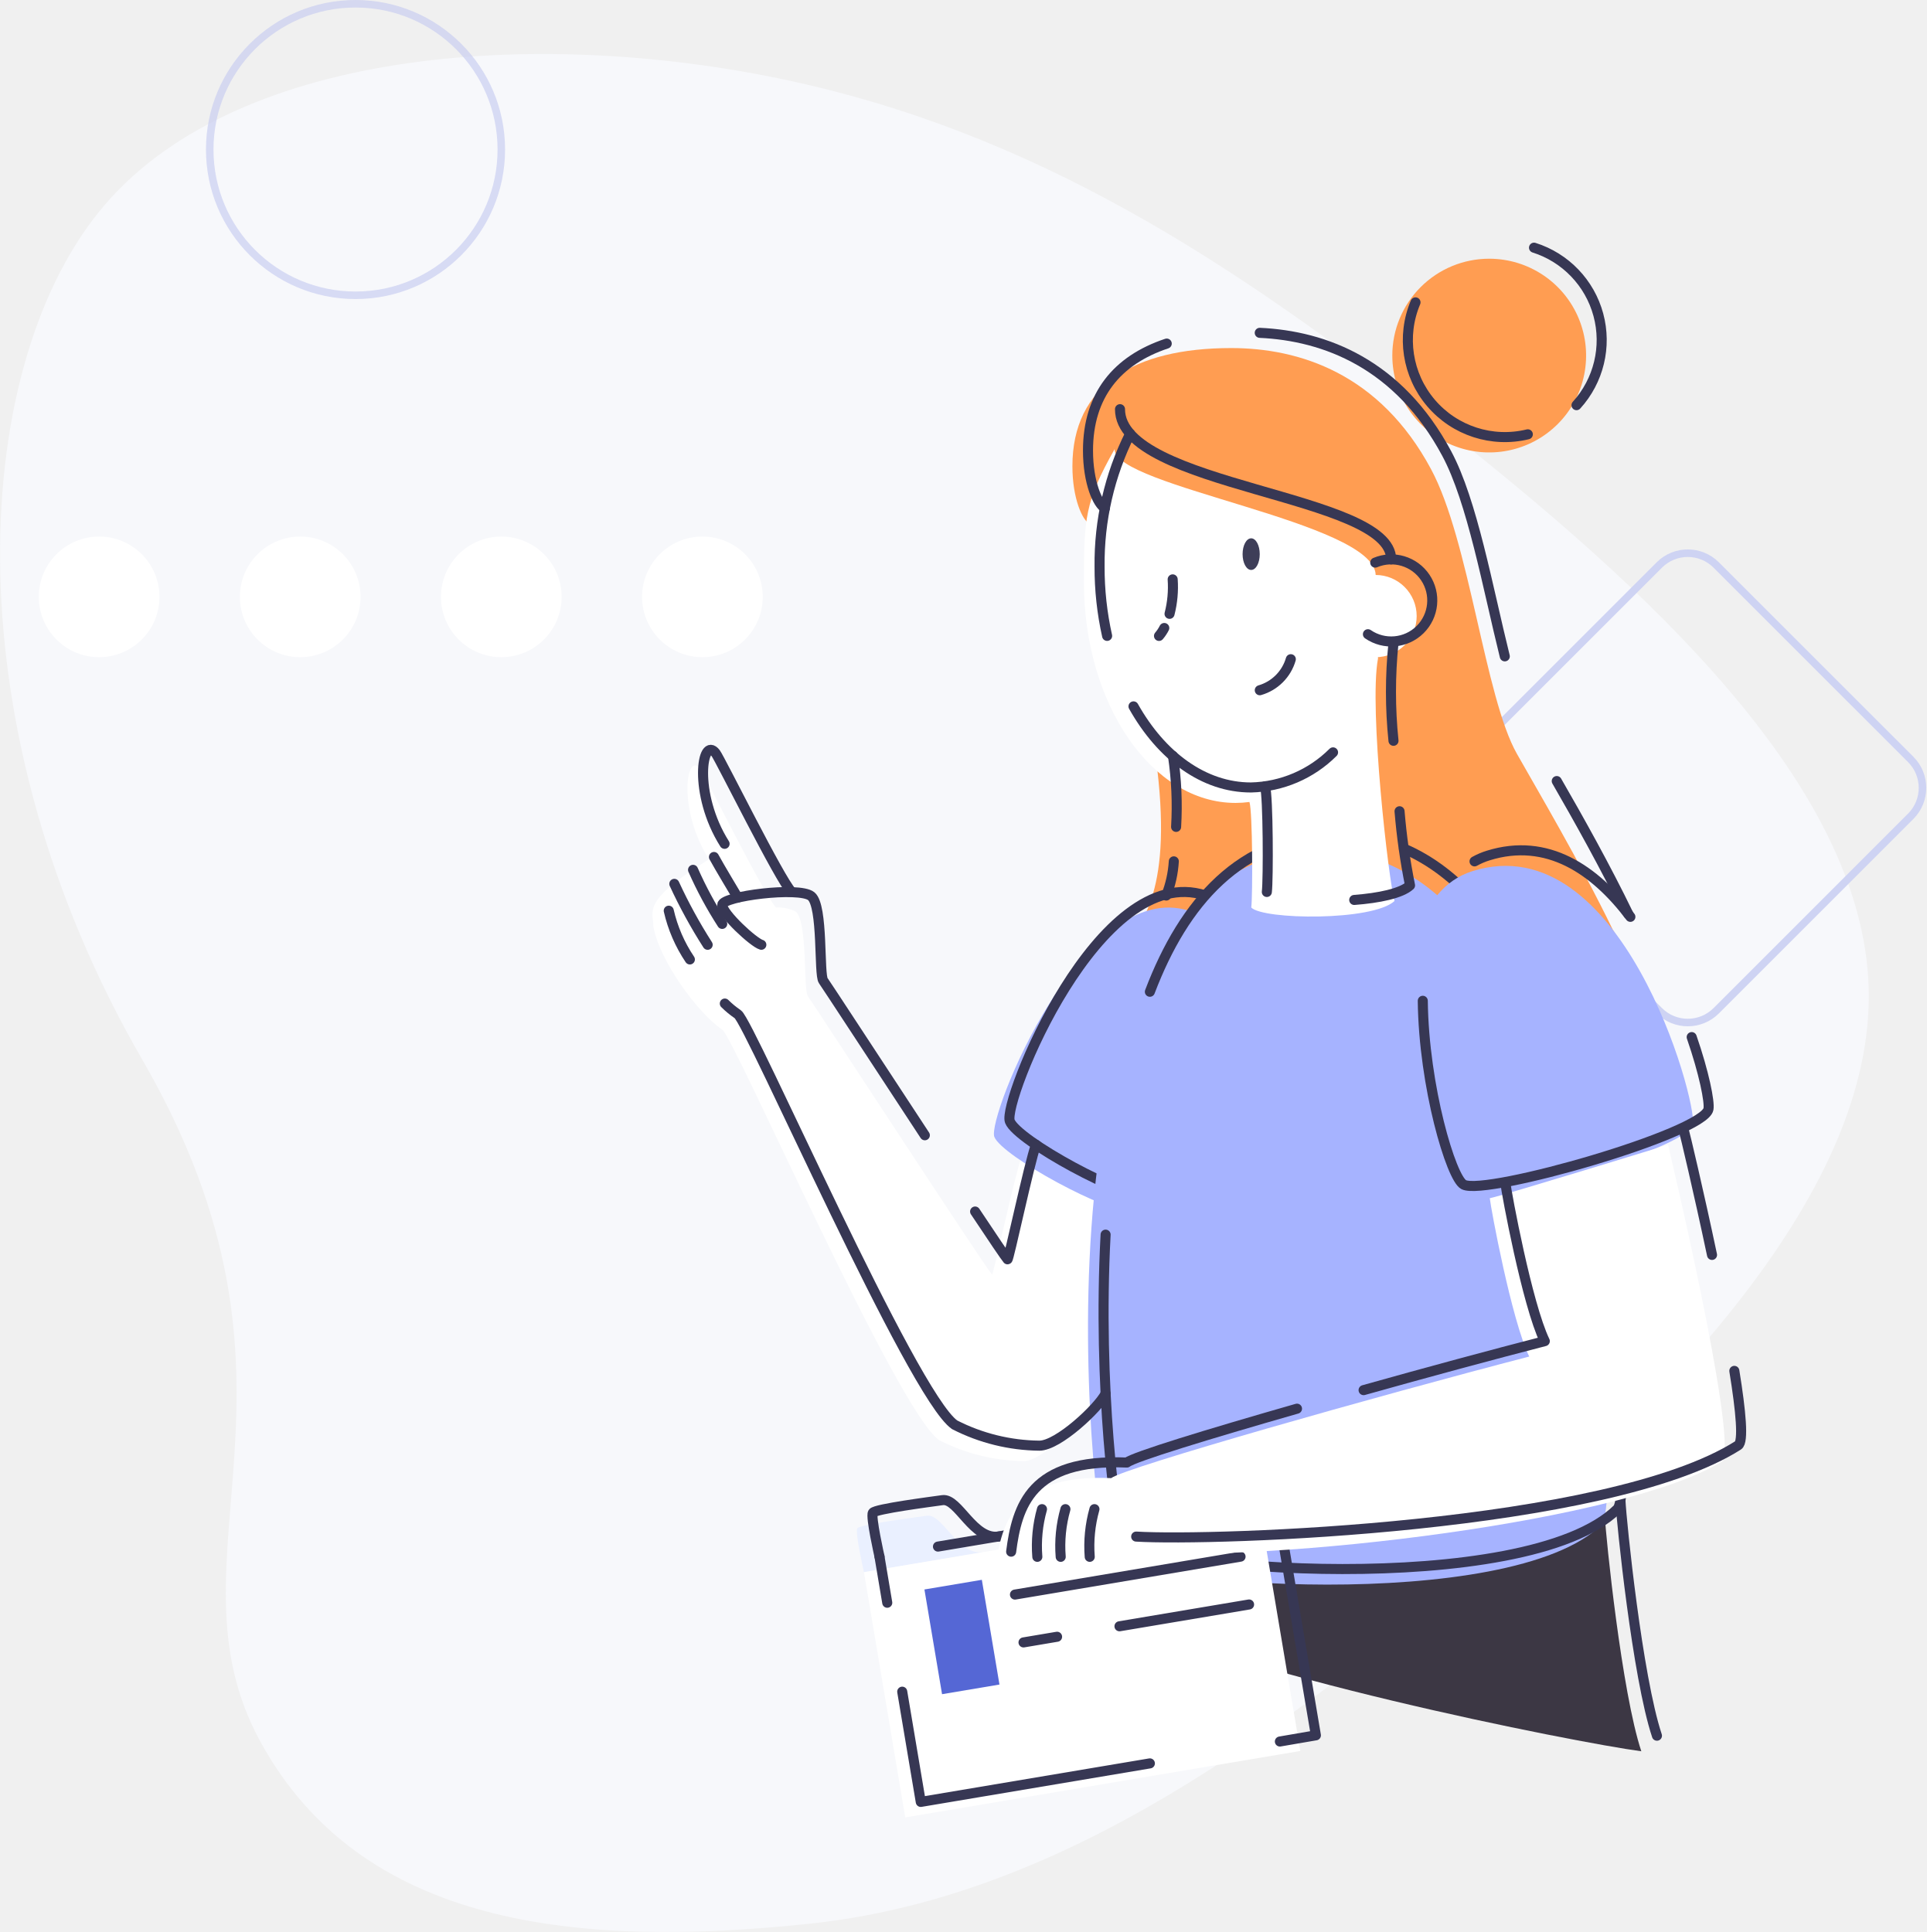
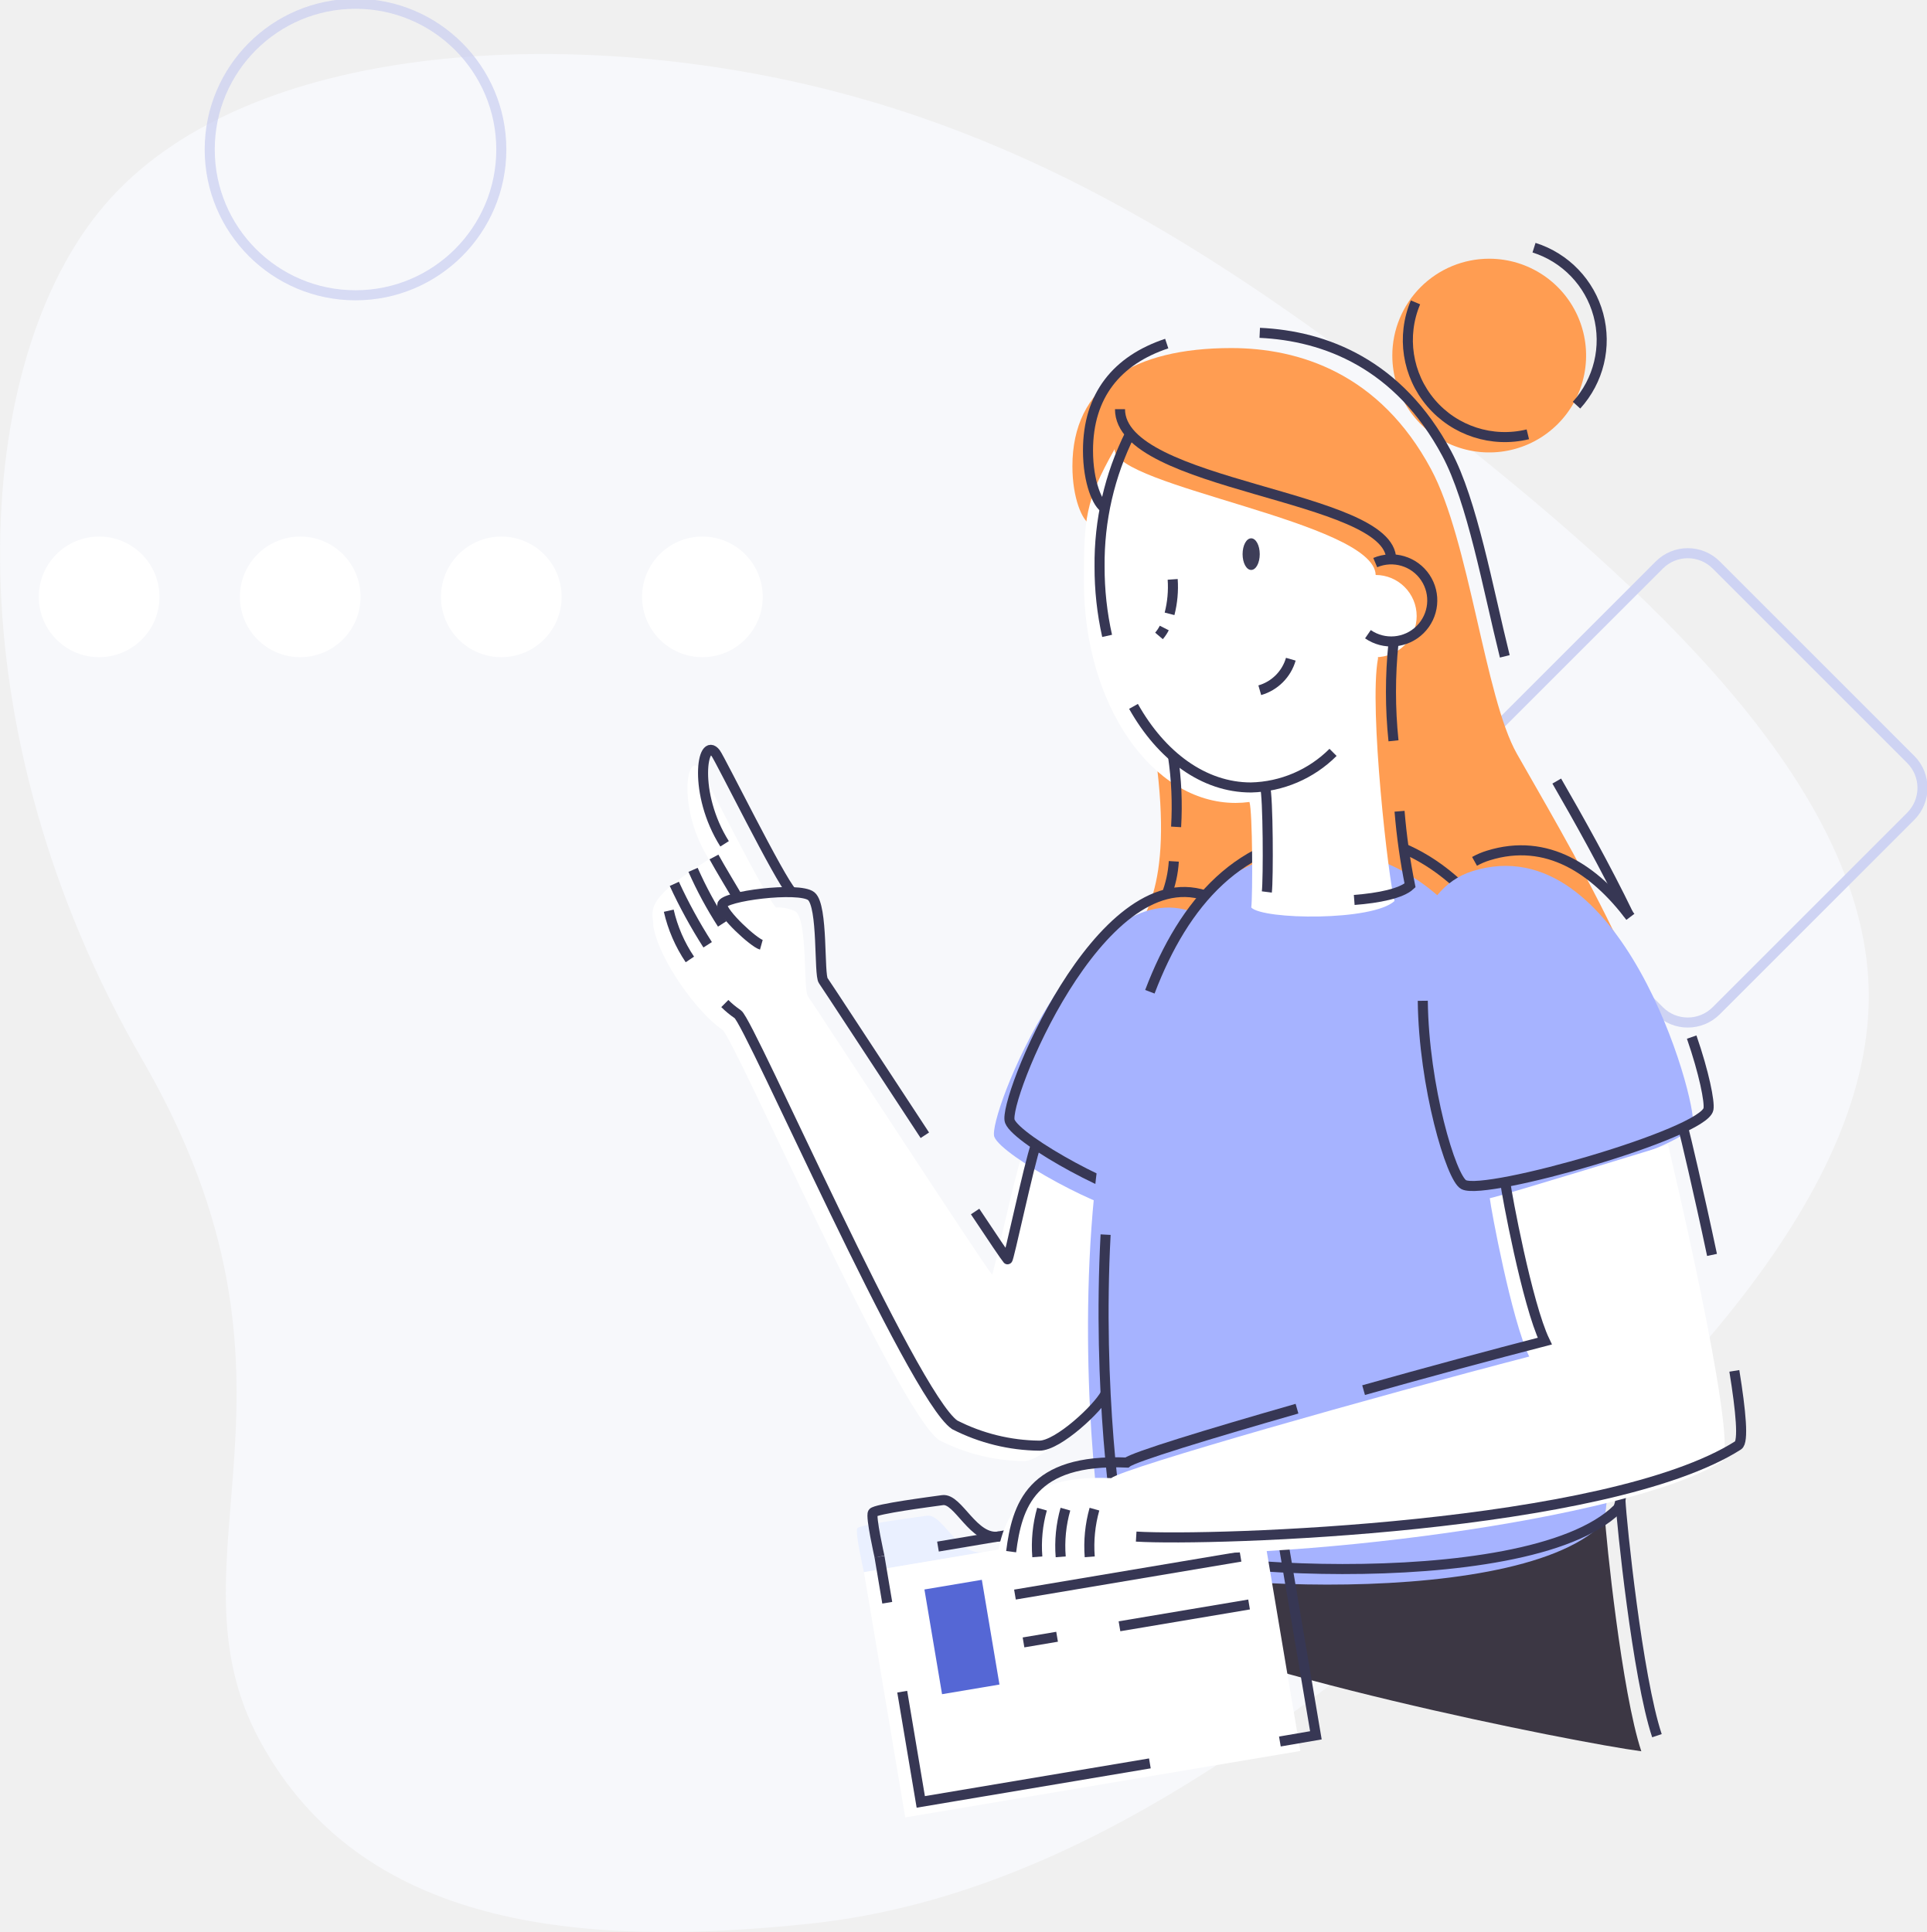
<svg xmlns="http://www.w3.org/2000/svg" width="191.576" height="192.188" viewBox="0 0 191.576 192.188">
-   <g id="drawkit-grape-pack-illustration-1_2" data-name="drawkit-grape-pack-illustration-1 2" transform="translate(192.858 0.374)">
+   <g id="drawkit-grape-pack-illustration-1_2" dataName="drawkit-grape-pack-illustration-1 2" transform="translate(192.858 0.374)">
    <g id="drawkit-grape-pack-illustration-1">
      <path id="Path" d="M-171.715,100.021c18.837,32.563,1.715,49.472,11.746,67.844s31.392,20.6,54.791,18.107c23.4-2.54,44.256-16.859,64.843-34.463S.6,113.076-.013,92.83-22.186,52.981-42.781,36.78-83.005,7.79-107.887,2.535s-55.1-3.02-68.143,13.181S-190.552,67.458-171.715,100.021Z" transform="translate(-7 5)" fill="#f7f8fb" />
-       <path id="Polygon" d="M-22.172,2.828a4,4,0,0,0-5.657,0L-47.172,22.172a4,4,0,0,0,0,5.657l19.343,19.343a4,4,0,0,0,5.657,0L-2.828,27.828a4,4,0,0,0,0-5.657Z" transform="translate(0 53)" fill="none" stroke="#ced3f3" stroke-miterlimit="10" stroke-width="0.75" />
-       <circle id="Oval" cx="14.5" cy="14.5" r="14.5" opacity="0.651" fill="none" transform="translate(-172)" stroke-linecap="round" stroke-linejoin="round" stroke-miterlimit="10" stroke-width="0.748" stroke="#c6cbf0" />
-       <path id="Path-2" data-name="Path" d="M-3.63.057c.1,2.156,1.688,17.588,3.63,23.415-6.506-.859-41.963-7.875-52.627-14.04C-51.78,3.664-6.746-.543-3.63.057" transform="translate(-29.62 150.364)" fill="#3c3744" />
-       <path id="Path-3" data-name="Path" d="M-19.275,9.638a9.638,9.638,0,0,0,5.949,8.9,9.637,9.637,0,0,0,10.5-2.089A9.637,9.637,0,0,0-.734,5.949,9.638,9.638,0,0,0-9.638,0a9.634,9.634,0,0,0-6.816,2.822,9.634,9.634,0,0,0-2.822,6.816" transform="translate(-35.11 25.362)" fill="#ff9d52" />
-       <path id="Path-4" data-name="Path" d="M-55.186,17.46c-.686-.322-1.684-2.494-1.684-5.711C-56.869,3.75-50.794,0-41.078,0-34.294,0-26.3,2.535-21.2,12.052c3.806,7.073,5.355,22.688,8.531,28.3C-10.662,43.909-6.4,51.1-3.124,57.866c1.23,1.718,7.414,14.82-2.029,19.125s-53.291,2.535-54.457.686,5.389-15.052,7.545-17.726,5.25-6.075,3.487-19.226-.169-20.9-1.68-21.529-3.345-.664-4.928-1.736" transform="translate(-29.331 34.25)" fill="#ff9d52" />
-       <path id="Path-5" data-name="Path" d="M-8.182,4.091A4.091,4.091,0,0,0-4.091,8.182,4.091,4.091,0,0,0,0,4.091,4.091,4.091,0,0,0-4.091,0,4.1,4.1,0,0,0-8.182,4.091" transform="translate(-51.963 56.821)" fill="#fff" />
-       <path id="Path-6" data-name="Path" d="M-3.63,0c.1,2.156,1.688,17.587,3.63,23.415" transform="translate(-28.067 148.872)" fill="none" stroke="#373754" stroke-linecap="round" stroke-linejoin="round" stroke-miterlimit="10" stroke-width="1" />
-       <path id="Path-7" data-name="Path" d="M-38.31,9.352C-41.479,4.335-40.56-1.452-39.2.33c.454.6,6.375,12.593,7.556,13.811h0a3.82,3.82,0,0,1,1.958.4c1.2.975.75,7.807,1.2,8.407s17.569,26.88,18.323,27.7c.075.3,2.25-9.833,2.914-11.625A38.027,38.027,0,0,0,0,43.267C-.146,44.426-.866,58.751,0,63.4c-.728,1.44-5.122,5.805-6.99,5.805a18.867,18.867,0,0,1-8.426-2.078c-4.2-2.88-20.389-40.069-21.574-40.841-2.366-1.553-6.307-6.908-6.859-10.3,0-1.5-1.23-2.479,5.55-6.653" transform="translate(-84.033 75.763)" fill="#fff" />
-       <path id="Path-8" data-name="Path" d="M-1.209.339c-10.564-3.45-20.175,20.535-19.425,22.47s11.415,7.718,13.74,7.41S2.893,1.67-1.209.331" transform="translate(-73.332 89.906)" fill="#a6b3ff" />
-       <path id="Path-9" data-name="Path" d="M-12,6a6,6,0,0,0,6,6A6,6,0,0,0,0,6,6,6,0,0,0-6,0a6,6,0,0,0-6,6" transform="translate(-117 53)" fill="#fff" />
-       <path id="Path_Copy" data-name="Path Copy" d="M-12,6a6,6,0,0,0,6,6A6,6,0,0,0,0,6,6,6,0,0,0-6,0a6,6,0,0,0-6,6" transform="translate(-137 53)" fill="#fff" />
-       <path id="Path_Copy_2" data-name="Path Copy 2" d="M-12,6a6,6,0,0,0,6,6A6,6,0,0,0,0,6,6,6,0,0,0-6,0a6,6,0,0,0-6,6" transform="translate(-157 53)" fill="#fff" />
-       <path id="Path_Copy_3" data-name="Path Copy 3" d="M-12,6a6,6,0,0,0,6,6A6,6,0,0,0,0,6,6,6,0,0,0-6,0a6,6,0,0,0-6,6" transform="translate(-177 53)" fill="#fff" />
-       <path id="Path-10" data-name="Path" d="M-1.218.339c-10.564-3.45-20.175,20.539-19.425,22.47S-9.228,30.526-6.9,30.226,2.907,1.678-1.218.339Z" transform="translate(-71.782 88.357)" fill="none" stroke="#373754" stroke-linecap="round" stroke-linejoin="round" stroke-miterlimit="10" stroke-width="1" />
-       <path id="Path-11" data-name="Path" d="M-28.89.005c-29.9.7-22.346,67.477-20.974,69.862,1.849,3.21,40.125,6.124,49.252-2.831C1.5,64.966-.506-.659-28.89.005" transform="translate(-32.935 84.244)" fill="#a6b3ff" />
-       <path id="Path-12" data-name="Path" d="M0,.265A17.156,17.156,0,0,0-3.465.006C-12.653.22-18.3,6.674-21.686,15.584" transform="translate(-56.811 82.698)" fill="none" stroke="#373754" stroke-linecap="round" stroke-linejoin="round" stroke-miterlimit="10" stroke-width="1" />
-       <path id="Path-13" data-name="Path" d="M-51.513,38.4c-.81,15.139,1.039,29.055,1.65,30.12,1.849,3.21,40.125,6.124,49.253-2.831C1.309,63.814-.176,9.311-21.839,0" transform="translate(-31.387 84.043)" fill="none" stroke="#373754" stroke-linecap="round" stroke-linejoin="round" stroke-miterlimit="10" stroke-width="1" />
-       <path id="Path-14" data-name="Path" d="M-27.836.011C-27.9,3.724-2.017,7.238-1.875,12.51s.229,8.317.229,8.317C-2.572,25.744-.566,43.125,0,44.94c-2.171,2.021-13.061,1.875-14.25.653.154-1.222.131-9.548-.18-10.5h0a10.529,10.529,0,0,1-1.38.094c-8.329,0-15.082-9.829-15.082-21.956,0-6.337.1-8.014,3.049-13.23" transform="translate(-54.164 44.311)" fill="#fff" />
-       <path id="Path-15" data-name="Path" d="M-21.922.517c-11.576,3.6-4.646,31.639-2.434,32.745S-.461,28.173-.018,25.739-7.173-4.069-21.922.517" transform="translate(-24.472 85.761)" fill="#a6b3ff" />
-       <path id="Path-16" data-name="Path" d="M-28.432,0c.094,8.524,2.831,17.67,4.076,18.292C-22.144,19.4-.461,13.2-.019,10.77c.131-.716-.431-3.581-1.669-7.159" transform="translate(-22.923 99.181)" fill="none" stroke="#373754" stroke-linecap="round" stroke-linejoin="round" stroke-miterlimit="10" stroke-width="1" />
-       <path id="Path-17" data-name="Path" d="M0,6.618c-3.547-4.7-8.28-7.924-14.137-6.1A7.05,7.05,0,0,0-15.5,1.1" transform="translate(-30.708 84.212)" fill="none" stroke="#373754" stroke-linecap="round" stroke-linejoin="round" stroke-miterlimit="10" stroke-width="1" />
-       <path id="Path-18" data-name="Path" d="M0,24.189C-4.759,16.944-9.859,9.14-10.1,8.814c-.45-.6,0-7.433-1.2-8.408s-8.85,0-8.85.87,3.124,3.75,3.889,3.964" transform="translate(-100.878 88.368)" fill="none" stroke="#373754" stroke-linecap="round" stroke-linejoin="round" stroke-miterlimit="10" stroke-width="1" />
-       <path id="Path-19" data-name="Path" d="M0,0C-.664,1.8-2.756,11.693-2.831,11.392c-.191-.214-1.447-2.078-3.221-4.747" transform="translate(-89.826 113.499)" fill="none" stroke="#373754" stroke-linecap="round" stroke-linejoin="round" stroke-miterlimit="10" stroke-width="1" />
-       <path id="Path-20" data-name="Path" d="M-6.668,9.352C-9.836,4.335-8.917-1.452-7.556.33-7.1.926-1.181,12.922,0,14.141" transform="translate(-114.126 74.214)" fill="none" stroke="#373754" stroke-linecap="round" stroke-linejoin="round" stroke-miterlimit="10" stroke-width="1" />
-       <path id="Path-21" data-name="Path" d="M-2.366,0C-1.942.8,0,4.039,0,4.039" transform="translate(-119.485 84.875)" fill="none" stroke="#373754" stroke-linecap="round" stroke-linejoin="round" stroke-miterlimit="10" stroke-width="1" />
-       <path id="Path-22" data-name="Path" d="M-2.9,0A39.03,39.03,0,0,0,0,5.378" transform="translate(-121.03 86.154)" fill="none" stroke="#373754" stroke-linecap="round" stroke-linejoin="round" stroke-miterlimit="10" stroke-width="1" />
-       <path id="Path-23" data-name="Path" d="M-3.315,0A50.34,50.34,0,0,0,0,6.06" transform="translate(-122.478 87.549)" fill="none" stroke="#373754" stroke-linecap="round" stroke-linejoin="round" stroke-miterlimit="10" stroke-width="1" />
-       <path id="Path-24" data-name="Path" d="M-37.871,0a9.131,9.131,0,0,0,1.286,1.061c1.185.776,17.377,37.961,21.574,40.845A18.927,18.927,0,0,0-6.585,43.98C-4.71,43.98-.724,40.23,0,38.8" transform="translate(-82.9 99.455)" fill="none" stroke="#373754" stroke-linecap="round" stroke-linejoin="round" stroke-miterlimit="10" stroke-width="1" />
-       <path id="Path-25" data-name="Path" d="M-2.1,0A14.456,14.456,0,0,0,0,4.849" transform="translate(-124.247 90.219)" fill="none" stroke="#373754" stroke-linecap="round" stroke-linejoin="round" stroke-miterlimit="10" stroke-width="1" />
-       <path id="Path-26" data-name="Path" d="M-19.845,0c2.767,4.924,6.971,8.066,11.681,8.066A11.926,11.926,0,0,0,0,4.575" transform="translate(-60.28 69.894)" fill="none" stroke="#373754" stroke-linecap="round" stroke-linejoin="round" stroke-miterlimit="10" stroke-width="1" />
-       <path id="Path-27" data-name="Path" d="M0,0A28.875,28.875,0,0,0-3.041,13.226a31.125,31.125,0,0,0,.75,6.881" transform="translate(-80.459 42.774)" fill="none" stroke="#373754" stroke-linecap="round" stroke-linejoin="round" stroke-miterlimit="10" stroke-width="1" />
-       <path id="Path-28" data-name="Path" d="M-6.4,7.447a4.084,4.084,0,0,0,5.184-.455A4.084,4.084,0,0,0-.688,1.816,4.084,4.084,0,0,0-5.673.322" transform="translate(-50.411 55.269)" fill="none" stroke="#373754" stroke-linecap="round" stroke-linejoin="round" stroke-miterlimit="10" stroke-width="1" />
-       <path id="Path-29" data-name="Path" d="M-1.706,1.575c0,.866.375,1.571.855,1.571S0,2.441,0,1.575-.375,0-.851,0s-.855.7-.855,1.575" transform="translate(-67.57 53.176)" fill="#3e3e58" />
-       <path id="Path-30" data-name="Path" d="M0,0A4,4,0,0,1-.525.788" transform="translate(-77.065 62.097)" fill="none" stroke="#373754" stroke-linecap="round" stroke-linejoin="round" stroke-miterlimit="10" stroke-width="1" />
-       <path id="Path-31" data-name="Path" d="M-.045,0A10.777,10.777,0,0,1-.356,3.428" transform="translate(-76.184 57.26)" fill="none" stroke="#373754" stroke-linecap="round" stroke-linejoin="round" stroke-miterlimit="10" stroke-width="1" />
-       <path id="Path-32" data-name="Path" d="M0,0A4.515,4.515,0,0,1-3.086,3.086" transform="translate(-64.48 65.202)" fill="none" stroke="#373754" stroke-linecap="round" stroke-linejoin="round" stroke-miterlimit="10" stroke-width="1" />
-       <path id="Path-33" data-name="Path" d="M-.144,10.5C.01,9.278-.013.952-.324,0" transform="translate(-66.721 77.855)" fill="none" stroke="#373754" stroke-linecap="round" stroke-linejoin="round" stroke-miterlimit="10" stroke-width="1" />
-       <path id="Path-34" data-name="Path" d="M-1.043,0A63.943,63.943,0,0,0,0,7.376c-.863.8-3.094,1.26-5.55,1.447" transform="translate(-52.623 80.326)" fill="none" stroke="#373754" stroke-linecap="round" stroke-linejoin="round" stroke-miterlimit="10" stroke-width="1" />
-       <path id="Path-35" data-name="Path" d="M-.064,0a47.141,47.141,0,0,0,0,9.724" transform="translate(-54.204 63.594)" fill="none" stroke="#373754" stroke-linecap="round" stroke-linejoin="round" stroke-miterlimit="10" stroke-width="1" />
-       <path id="Path-36" data-name="Path" d="M-2.506,15.667A9.634,9.634,0,0,0-.333,6.677,9.634,9.634,0,0,0-6.732,0" transform="translate(-33.56 24.264)" fill="none" stroke="#373754" stroke-linecap="round" stroke-linejoin="round" stroke-miterlimit="10" stroke-width="1" />
-       <path id="Path-37" data-name="Path" d="M-11.171,0A9.645,9.645,0,0,0-9.632,10.007,9.645,9.645,0,0,0,0,13.125" transform="translate(-40.908 29.705)" fill="none" stroke="#373754" stroke-linecap="round" stroke-linejoin="round" stroke-miterlimit="10" stroke-width="1" />
-       <path id="Path-38" data-name="Path" d="M0,0C-4.95,1.65-7.83,5.149-7.83,10.646c0,3.218,1,5.389,1.688,5.711" transform="translate(-76.821 33.804)" fill="none" stroke="#373754" stroke-linecap="round" stroke-linejoin="round" stroke-miterlimit="10" stroke-width="1" />
-       <path id="Path-39" data-name="Path" d="M0,32.182C-1.7,25.346-3.229,16.751-5.779,12-10.56,3.079-17.884.3-24.371,0" transform="translate(-43.199 32.735)" fill="none" stroke="#373754" stroke-linecap="round" stroke-linejoin="round" stroke-miterlimit="10" stroke-width="1" />
-       <path id="Path-40" data-name="Path" d="M0,13.245C-2.25,8.591-4.972,3.731-7.125,0" transform="translate(-30.906 77.323)" fill="none" stroke="#373754" stroke-linecap="round" stroke-linejoin="round" stroke-miterlimit="10" stroke-width="1" />
-       <path id="Path-41" data-name="Path" d="M0,0A11.2,11.2,0,0,1-.75,3.4" transform="translate(-76.116 85.31)" fill="none" stroke="#373754" stroke-linecap="round" stroke-linejoin="round" stroke-miterlimit="10" stroke-width="1" />
-       <path id="Path-42" data-name="Path" d="M-.359,0A34.244,34.244,0,0,1-.048,7.061" transform="translate(-75.84 74.821)" fill="none" stroke="#373754" stroke-linecap="round" stroke-linejoin="round" stroke-miterlimit="10" stroke-width="1" />
-       <path id="Path-43" data-name="Path" d="M-26.97,0C-26.97,7.774,0,8.475,0,14.944" transform="translate(-54.498 40.329)" fill="none" stroke="#373754" stroke-linecap="round" stroke-linejoin="round" stroke-miterlimit="10" stroke-width="1" />
-       <path id="Path-44" data-name="Path" d="M0,3.624C-2.6,4.059-4.08-.22-5.662.009c-1.155.165-6.679.874-6.923,1.256s.66,4.365.66,4.365" transform="translate(-95.009 150.394)" fill="#eaf0ff" />
+       <path id="Polygon" d="M-22.172,2.828a4,4,0,0,0-5.657,0L-47.172,22.172a4,4,0,0,0,0,5.657l19.343,19.343a4,4,0,0,0,5.657,0L-2.828,27.828a4,4,0,0,0,0-5.657Z" transform="translate(0 53)" fill="none" stroke="#ced3f3" strokeMiterlimit="10" strokeWidth="0.75" />
+       <circle id="Oval" cx="14.5" cy="14.5" r="14.5" opacity="0.651" fill="none" transform="translate(-172)" strokeLinecap="round" strokeLinejoin="round" strokeMiterlimit="10" strokeWidth="0.748" stroke="#c6cbf0" />
+       <path id="Path-2" dataName="Path" d="M-3.63.057c.1,2.156,1.688,17.588,3.63,23.415-6.506-.859-41.963-7.875-52.627-14.04C-51.78,3.664-6.746-.543-3.63.057" transform="translate(-29.62 150.364)" fill="#3c3744" />
+       <path id="Path-3" dataName="Path" d="M-19.275,9.638a9.638,9.638,0,0,0,5.949,8.9,9.637,9.637,0,0,0,10.5-2.089A9.637,9.637,0,0,0-.734,5.949,9.638,9.638,0,0,0-9.638,0a9.634,9.634,0,0,0-6.816,2.822,9.634,9.634,0,0,0-2.822,6.816" transform="translate(-35.11 25.362)" fill="#ff9d52" />
+       <path id="Path-4" dataName="Path" d="M-55.186,17.46c-.686-.322-1.684-2.494-1.684-5.711C-56.869,3.75-50.794,0-41.078,0-34.294,0-26.3,2.535-21.2,12.052c3.806,7.073,5.355,22.688,8.531,28.3C-10.662,43.909-6.4,51.1-3.124,57.866c1.23,1.718,7.414,14.82-2.029,19.125s-53.291,2.535-54.457.686,5.389-15.052,7.545-17.726,5.25-6.075,3.487-19.226-.169-20.9-1.68-21.529-3.345-.664-4.928-1.736" transform="translate(-29.331 34.25)" fill="#ff9d52" />
+       <path id="Path-5" dataName="Path" d="M-8.182,4.091A4.091,4.091,0,0,0-4.091,8.182,4.091,4.091,0,0,0,0,4.091,4.091,4.091,0,0,0-4.091,0,4.1,4.1,0,0,0-8.182,4.091" transform="translate(-51.963 56.821)" fill="#fff" />
+       <path id="Path-6" dataName="Path" d="M-3.63,0c.1,2.156,1.688,17.587,3.63,23.415" transform="translate(-28.067 148.872)" fill="none" stroke="#373754" strokeLinecap="round" strokeLinejoin="round" strokeMiterlimit="10" strokeWidth="1" />
+       <path id="Path-7" dataName="Path" d="M-38.31,9.352C-41.479,4.335-40.56-1.452-39.2.33c.454.6,6.375,12.593,7.556,13.811h0a3.82,3.82,0,0,1,1.958.4c1.2.975.75,7.807,1.2,8.407s17.569,26.88,18.323,27.7c.075.3,2.25-9.833,2.914-11.625A38.027,38.027,0,0,0,0,43.267C-.146,44.426-.866,58.751,0,63.4c-.728,1.44-5.122,5.805-6.99,5.805a18.867,18.867,0,0,1-8.426-2.078c-4.2-2.88-20.389-40.069-21.574-40.841-2.366-1.553-6.307-6.908-6.859-10.3,0-1.5-1.23-2.479,5.55-6.653" transform="translate(-84.033 75.763)" fill="#fff" />
+       <path id="Path-8" dataName="Path" d="M-1.209.339c-10.564-3.45-20.175,20.535-19.425,22.47s11.415,7.718,13.74,7.41S2.893,1.67-1.209.331" transform="translate(-73.332 89.906)" fill="#a6b3ff" />
+       <path id="Path-9" dataName="Path" d="M-12,6a6,6,0,0,0,6,6A6,6,0,0,0,0,6,6,6,0,0,0-6,0a6,6,0,0,0-6,6" transform="translate(-117 53)" fill="#fff" />
+       <path id="Path_Copy" dataName="Path Copy" d="M-12,6a6,6,0,0,0,6,6A6,6,0,0,0,0,6,6,6,0,0,0-6,0a6,6,0,0,0-6,6" transform="translate(-137 53)" fill="#fff" />
+       <path id="Path_Copy_2" dataName="Path Copy 2" d="M-12,6a6,6,0,0,0,6,6A6,6,0,0,0,0,6,6,6,0,0,0-6,0a6,6,0,0,0-6,6" transform="translate(-157 53)" fill="#fff" />
+       <path id="Path_Copy_3" dataName="Path Copy 3" d="M-12,6a6,6,0,0,0,6,6A6,6,0,0,0,0,6,6,6,0,0,0-6,0a6,6,0,0,0-6,6" transform="translate(-177 53)" fill="#fff" />
+       <path id="Path-10" dataName="Path" d="M-1.218.339c-10.564-3.45-20.175,20.539-19.425,22.47S-9.228,30.526-6.9,30.226,2.907,1.678-1.218.339Z" transform="translate(-71.782 88.357)" fill="none" stroke="#373754" strokeLinecap="round" strokeLinejoin="round" strokeMiterlimit="10" strokeWidth="1" />
+       <path id="Path-11" dataName="Path" d="M-28.89.005c-29.9.7-22.346,67.477-20.974,69.862,1.849,3.21,40.125,6.124,49.252-2.831C1.5,64.966-.506-.659-28.89.005" transform="translate(-32.935 84.244)" fill="#a6b3ff" />
+       <path id="Path-12" dataName="Path" d="M0,.265A17.156,17.156,0,0,0-3.465.006C-12.653.22-18.3,6.674-21.686,15.584" transform="translate(-56.811 82.698)" fill="none" stroke="#373754" strokeLinecap="round" strokeLinejoin="round" strokeMiterlimit="10" strokeWidth="1" />
+       <path id="Path-13" dataName="Path" d="M-51.513,38.4c-.81,15.139,1.039,29.055,1.65,30.12,1.849,3.21,40.125,6.124,49.253-2.831C1.309,63.814-.176,9.311-21.839,0" transform="translate(-31.387 84.043)" fill="none" stroke="#373754" strokeLinecap="round" strokeLinejoin="round" strokeMiterlimit="10" strokeWidth="1" />
+       <path id="Path-14" dataName="Path" d="M-27.836.011C-27.9,3.724-2.017,7.238-1.875,12.51s.229,8.317.229,8.317C-2.572,25.744-.566,43.125,0,44.94c-2.171,2.021-13.061,1.875-14.25.653.154-1.222.131-9.548-.18-10.5h0a10.529,10.529,0,0,1-1.38.094c-8.329,0-15.082-9.829-15.082-21.956,0-6.337.1-8.014,3.049-13.23" transform="translate(-54.164 44.311)" fill="#fff" />
+       <path id="Path-15" dataName="Path" d="M-21.922.517c-11.576,3.6-4.646,31.639-2.434,32.745S-.461,28.173-.018,25.739-7.173-4.069-21.922.517" transform="translate(-24.472 85.761)" fill="#a6b3ff" />
+       <path id="Path-16" dataName="Path" d="M-28.432,0c.094,8.524,2.831,17.67,4.076,18.292C-22.144,19.4-.461,13.2-.019,10.77c.131-.716-.431-3.581-1.669-7.159" transform="translate(-22.923 99.181)" fill="none" stroke="#373754" strokeLinecap="round" strokeLinejoin="round" strokeMiterlimit="10" strokeWidth="1" />
+       <path id="Path-17" dataName="Path" d="M0,6.618c-3.547-4.7-8.28-7.924-14.137-6.1A7.05,7.05,0,0,0-15.5,1.1" transform="translate(-30.708 84.212)" fill="none" stroke="#373754" strokeLinecap="round" strokeLinejoin="round" strokeMiterlimit="10" strokeWidth="1" />
+       <path id="Path-18" dataName="Path" d="M0,24.189C-4.759,16.944-9.859,9.14-10.1,8.814c-.45-.6,0-7.433-1.2-8.408s-8.85,0-8.85.87,3.124,3.75,3.889,3.964" transform="translate(-100.878 88.368)" fill="none" stroke="#373754" strokeLinecap="round" strokeLinejoin="round" strokeMiterlimit="10" strokeWidth="1" />
+       <path id="Path-19" dataName="Path" d="M0,0C-.664,1.8-2.756,11.693-2.831,11.392c-.191-.214-1.447-2.078-3.221-4.747" transform="translate(-89.826 113.499)" fill="none" stroke="#373754" strokeLinecap="round" strokeLinejoin="round" strokeMiterlimit="10" strokeWidth="1" />
+       <path id="Path-20" dataName="Path" d="M-6.668,9.352C-9.836,4.335-8.917-1.452-7.556.33-7.1.926-1.181,12.922,0,14.141" transform="translate(-114.126 74.214)" fill="none" stroke="#373754" strokeLinecap="round" strokeLinejoin="round" strokeMiterlimit="10" strokeWidth="1" />
+       <path id="Path-21" dataName="Path" d="M-2.366,0C-1.942.8,0,4.039,0,4.039" transform="translate(-119.485 84.875)" fill="none" stroke="#373754" strokeLinecap="round" strokeLinejoin="round" strokeMiterlimit="10" strokeWidth="1" />
+       <path id="Path-22" dataName="Path" d="M-2.9,0A39.03,39.03,0,0,0,0,5.378" transform="translate(-121.03 86.154)" fill="none" stroke="#373754" strokeLinecap="round" strokeLinejoin="round" strokeMiterlimit="10" strokeWidth="1" />
+       <path id="Path-23" dataName="Path" d="M-3.315,0A50.34,50.34,0,0,0,0,6.06" transform="translate(-122.478 87.549)" fill="none" stroke="#373754" strokeLinecap="round" strokeLinejoin="round" strokeMiterlimit="10" strokeWidth="1" />
+       <path id="Path-24" dataName="Path" d="M-37.871,0a9.131,9.131,0,0,0,1.286,1.061c1.185.776,17.377,37.961,21.574,40.845A18.927,18.927,0,0,0-6.585,43.98C-4.71,43.98-.724,40.23,0,38.8" transform="translate(-82.9 99.455)" fill="none" stroke="#373754" strokeLinecap="round" strokeLinejoin="round" strokeMiterlimit="10" strokeWidth="1" />
+       <path id="Path-25" dataName="Path" d="M-2.1,0A14.456,14.456,0,0,0,0,4.849" transform="translate(-124.247 90.219)" fill="none" stroke="#373754" strokeLinecap="round" strokeLinejoin="round" strokeMiterlimit="10" strokeWidth="1" />
+       <path id="Path-26" dataName="Path" d="M-19.845,0c2.767,4.924,6.971,8.066,11.681,8.066A11.926,11.926,0,0,0,0,4.575" transform="translate(-60.28 69.894)" fill="none" stroke="#373754" strokeLinecap="round" strokeLinejoin="round" strokeMiterlimit="10" strokeWidth="1" />
+       <path id="Path-27" dataName="Path" d="M0,0A28.875,28.875,0,0,0-3.041,13.226a31.125,31.125,0,0,0,.75,6.881" transform="translate(-80.459 42.774)" fill="none" stroke="#373754" strokeLinecap="round" strokeLinejoin="round" strokeMiterlimit="10" strokeWidth="1" />
+       <path id="Path-28" dataName="Path" d="M-6.4,7.447a4.084,4.084,0,0,0,5.184-.455A4.084,4.084,0,0,0-.688,1.816,4.084,4.084,0,0,0-5.673.322" transform="translate(-50.411 55.269)" fill="none" stroke="#373754" strokeLinecap="round" strokeLinejoin="round" strokeMiterlimit="10" strokeWidth="1" />
+       <path id="Path-29" dataName="Path" d="M-1.706,1.575c0,.866.375,1.571.855,1.571S0,2.441,0,1.575-.375,0-.851,0s-.855.7-.855,1.575" transform="translate(-67.57 53.176)" fill="#3e3e58" />
+       <path id="Path-30" dataName="Path" d="M0,0A4,4,0,0,1-.525.788" transform="translate(-77.065 62.097)" fill="none" stroke="#373754" strokeLinecap="round" strokeLinejoin="round" strokeMiterlimit="10" strokeWidth="1" />
+       <path id="Path-31" dataName="Path" d="M-.045,0A10.777,10.777,0,0,1-.356,3.428" transform="translate(-76.184 57.26)" fill="none" stroke="#373754" strokeLinecap="round" strokeLinejoin="round" strokeMiterlimit="10" strokeWidth="1" />
+       <path id="Path-32" dataName="Path" d="M0,0A4.515,4.515,0,0,1-3.086,3.086" transform="translate(-64.48 65.202)" fill="none" stroke="#373754" strokeLinecap="round" strokeLinejoin="round" strokeMiterlimit="10" strokeWidth="1" />
+       <path id="Path-33" dataName="Path" d="M-.144,10.5C.01,9.278-.013.952-.324,0" transform="translate(-66.721 77.855)" fill="none" stroke="#373754" strokeLinecap="round" strokeLinejoin="round" strokeMiterlimit="10" strokeWidth="1" />
+       <path id="Path-34" dataName="Path" d="M-1.043,0A63.943,63.943,0,0,0,0,7.376c-.863.8-3.094,1.26-5.55,1.447" transform="translate(-52.623 80.326)" fill="none" stroke="#373754" strokeLinecap="round" strokeLinejoin="round" strokeMiterlimit="10" strokeWidth="1" />
+       <path id="Path-35" dataName="Path" d="M-.064,0a47.141,47.141,0,0,0,0,9.724" transform="translate(-54.204 63.594)" fill="none" stroke="#373754" strokeLinecap="round" strokeLinejoin="round" strokeMiterlimit="10" strokeWidth="1" />
+       <path id="Path-36" dataName="Path" d="M-2.506,15.667A9.634,9.634,0,0,0-.333,6.677,9.634,9.634,0,0,0-6.732,0" transform="translate(-33.56 24.264)" fill="none" stroke="#373754" strokeLinecap="round" strokeLinejoin="round" strokeMiterlimit="10" strokeWidth="1" />
+       <path id="Path-37" dataName="Path" d="M-11.171,0A9.645,9.645,0,0,0-9.632,10.007,9.645,9.645,0,0,0,0,13.125" transform="translate(-40.908 29.705)" fill="none" stroke="#373754" strokeLinecap="round" strokeLinejoin="round" strokeMiterlimit="10" strokeWidth="1" />
+       <path id="Path-38" dataName="Path" d="M0,0C-4.95,1.65-7.83,5.149-7.83,10.646c0,3.218,1,5.389,1.688,5.711" transform="translate(-76.821 33.804)" fill="none" stroke="#373754" strokeLinecap="round" strokeLinejoin="round" strokeMiterlimit="10" strokeWidth="1" />
+       <path id="Path-39" dataName="Path" d="M0,32.182C-1.7,25.346-3.229,16.751-5.779,12-10.56,3.079-17.884.3-24.371,0" transform="translate(-43.199 32.735)" fill="none" stroke="#373754" strokeLinecap="round" strokeLinejoin="round" strokeMiterlimit="10" strokeWidth="1" />
+       <path id="Path-40" dataName="Path" d="M0,13.245C-2.25,8.591-4.972,3.731-7.125,0" transform="translate(-30.906 77.323)" fill="none" stroke="#373754" strokeLinecap="round" strokeLinejoin="round" strokeMiterlimit="10" strokeWidth="1" />
+       <path id="Path-41" dataName="Path" d="M0,0A11.2,11.2,0,0,1-.75,3.4" transform="translate(-76.116 85.31)" fill="none" stroke="#373754" strokeLinecap="round" strokeLinejoin="round" strokeMiterlimit="10" strokewidth="1" />
+       <path id="Path-42" dataName="Path" d="M-.359,0A34.244,34.244,0,0,1-.048,7.061" transform="translate(-75.84 74.821)" fill="none" stroke="#373754" strokeLinecap="round" strokeLinejoin="round" strokeMiterlimit="10" strokeWidth="1" />
+       <path id="Path-43" dataName="Path" d="M-26.97,0C-26.97,7.774,0,8.475,0,14.944" transform="translate(-54.498 40.329)" fill="none" stroke="#373754" strokeLinecap="round" strokeLinejoin="round" strokeMiterlimit="10" strokeWidth="1" />
+       <path id="Path-44" dataName="Path" d="M0,3.624C-2.6,4.059-4.08-.22-5.662.009c-1.155.165-6.679.874-6.923,1.256s.66,4.365.66,4.365" transform="translate(-95.009 150.394)" fill="#eaf0ff" />
      <rect id="Rectangle" width="24.743" height="39.847" transform="translate(-67.638 149.405) rotate(80.45)" fill="#fff" />
-       <path id="Path-45" data-name="Path" d="M-24.63,0l1.845,10.965L0,7.133" transform="translate(-78.497 167.908)" fill="none" stroke="#373754" stroke-linecap="round" stroke-linejoin="round" stroke-miterlimit="10" stroke-width="1" />
-       <path id="Path-46" data-name="Path" d="M-.772,0,0,4.586" transform="translate(-104.616 154.475)" fill="none" stroke="#373754" stroke-linecap="round" stroke-linejoin="round" stroke-miterlimit="10" stroke-width="1" />
-       <path id="Path-47" data-name="Path" d="M-3.581,25.016,0,24.4-4.125,0-37.586,5.625" transform="translate(-61.986 147.849)" fill="none" stroke="#373754" stroke-linecap="round" stroke-linejoin="round" stroke-miterlimit="10" stroke-width="1" />
-       <path id="Path-48" data-name="Path" d="M0,3.624C-2.6,4.059-4.084-.22-5.662.009c-1.155.165-6.679.874-6.923,1.256s.66,4.365.66,4.365" transform="translate(-93.46 148.845)" fill="none" stroke="#373754" stroke-linecap="round" stroke-linejoin="round" stroke-miterlimit="10" stroke-width="1" />
-       <rect id="Rectangle-2" data-name="Rectangle" width="10.564" height="5.79" transform="translate(-95.209 156.78) rotate(80.45)" fill="#5567d5" />
-       <path id="Path-49" data-name="Path" d="M0,0-22.436,3.773" transform="translate(-69.479 154.475)" fill="none" stroke="#373754" stroke-linecap="round" stroke-linejoin="round" stroke-miterlimit="10" stroke-width="1" />
-       <path id="Path-50" data-name="Path" d="M0,0-3.338.563" transform="translate(-87.726 162.444)" fill="none" stroke="#373754" stroke-linecap="round" stroke-linejoin="round" stroke-miterlimit="10" stroke-width="1" />
-       <path id="Path-51" data-name="Path" d="M0,0-12.889,2.168" transform="translate(-68.631 159.234)" fill="none" stroke="#373754" stroke-linecap="round" stroke-linejoin="round" stroke-miterlimit="10" stroke-width="1" />
-       <path id="Path-52" data-name="Path" d="M-72.526,42.026c.585-4.5,1.939-9.278,11.5-8.865C-59.727,32.123-34.6,25-19.452,21.067c-1.762-3.641-3.817-14.737-3.922-15.75C-22.249,5.108-5.648,0-5.648,0S1.293,29.025-.214,31.451C-9.5,37.369-44.348,41.632-60.079,40.526c-1.1.866-.952,1.41-2.516,1.631s-9.93-.131-9.93-.131" transform="translate(-21.317 113.503)" fill="#fff" />
-       <path id="Path-53" data-name="Path" d="M0,0C-8.955,2.565-16.241,4.8-16.92,5.359c-9.574-.412-10.924,4.346-11.509,8.865" transform="translate(-63.865 139.756)" fill="none" stroke="#373754" stroke-linecap="round" stroke-linejoin="round" stroke-miterlimit="10" stroke-width="1" />
-       <path id="Path-54" data-name="Path" d="M-3.922,0C-3.814,1-1.759,12.094,0,15.75c-5.273,1.361-11.756,3.112-18.022,4.875" transform="translate(-39.22 117.286)" fill="none" stroke="#373754" stroke-linecap="round" stroke-linejoin="round" stroke-miterlimit="10" stroke-width="1" />
-       <path id="Path-55" data-name="Path" d="M0,0A13.613,13.613,0,0,0-.469,4.744" transform="translate(-84.01 149.75)" fill="none" stroke="#373754" stroke-linecap="round" stroke-linejoin="round" stroke-miterlimit="10" stroke-width="1" />
-       <path id="Path-56" data-name="Path" d="M0,0A13.436,13.436,0,0,0-.469,4.744" transform="translate(-86.897 149.75)" fill="none" stroke="#373754" stroke-linecap="round" stroke-linejoin="round" stroke-miterlimit="10" stroke-width="1" />
-       <path id="Path-57" data-name="Path" d="M0,0A13.53,13.53,0,0,0-.465,4.744" transform="translate(-89.226 149.75)" fill="none" stroke="#373754" stroke-linecap="round" stroke-linejoin="round" stroke-miterlimit="10" stroke-width="1" />
-       <path id="Path-58" data-name="Path" d="M-.675,0C-.019,4.043.259,7.065-.3,7.41c-12.986,8.25-52.234,9.54-59.865,9.075" transform="translate(-19.694 135.995)" fill="none" stroke="#373754" stroke-linecap="round" stroke-linejoin="round" stroke-miterlimit="10" stroke-width="1" />
-       <path id="Path-59" data-name="Path" d="M-2.828,0C-2.685.5-1.346,6.128,0,12.491" transform="translate(-22.589 111.969)" fill="none" stroke="#373754" stroke-linecap="round" stroke-linejoin="round" stroke-miterlimit="10" stroke-width="1" />
+       <path id="Path-45" dataName="Path" d="M-24.63,0l1.845,10.965L0,7.133" transform="translate(-78.497 167.908)" fill="none" stroke="#373754" strokeLinecap="round" strokeLinejoin="round" strokeMiterlimit="10" strokeWidth="1" />
+       <path id="Path-46" dataName="Path" d="M-.772,0,0,4.586" transform="translate(-104.616 154.475)" fill="none" stroke="#373754" strokeLinecap="round" strokeLinejoin="round" strokeMiterlimit="10" strokeWidth="1" />
+       <path id="Path-47" dataName="Path" d="M-3.581,25.016,0,24.4-4.125,0-37.586,5.625" transform="translate(-61.986 147.849)" fill="none" stroke="#373754" strokeLinecapp="round" strokeLinejoin="round" strokeMiterlimit="10" strokeWidth="1" />
+       <path id="Path-48" dataName="Path" d="M0,3.624C-2.6,4.059-4.084-.22-5.662.009c-1.155.165-6.679.874-6.923,1.256s.66,4.365.66,4.365" transform="translate(-93.46 148.845)" fill="none" stroke="#373754" strokeLinecap="round" strokeLinejoin="round" strokeMiterlimit="10" strokeWidth="1" />
+       <rect id="Rectangle-2" dataName="Rectangle" width="10.564" height="5.79" transform="translate(-95.209 156.78) rotate(80.45)" fill="#5567d5" />
+       <path id="Path-49" dataName="Path" d="M0,0-22.436,3.773" transform="translate(-69.479 154.475)" fill="none" stroke="#373754" strokeLinecap="round" strokeLinejoin="round" strokeMiterlimit="10" strokeWidth="1" />
+       <path id="Path-50" dataName="Path" d="M0,0-3.338.563" transform="translate(-87.726 162.444)" fill="none" stroke="#373754" strokeLinecap="round" strokeLinejoin="round" strokeMiiterlimit="10" strokeWidth="1" />
+       <path id="Path-51" dataName="Path" d="M0,0-12.889,2.168" transform="translate(-68.631 159.234)" fill="none" stroke="#373754" strokeLinecap="round" strokeLinejoin="round" strokeMiterlimit="10" strokeWidth="1" />
+       <path id="Path-52" dataName="Path" d="M-72.526,42.026c.585-4.5,1.939-9.278,11.5-8.865C-59.727,32.123-34.6,25-19.452,21.067c-1.762-3.641-3.817-14.737-3.922-15.75C-22.249,5.108-5.648,0-5.648,0S1.293,29.025-.214,31.451C-9.5,37.369-44.348,41.632-60.079,40.526c-1.1.866-.952,1.41-2.516,1.631s-9.93-.131-9.93-.131" transform="translate(-21.317 113.503)" fill="#fff" />
+       <path id="Path-53" dataName="Path" d="M0,0C-8.955,2.565-16.241,4.8-16.92,5.359c-9.574-.412-10.924,4.346-11.509,8.865" transform="translate(-63.865 139.756)" fill="none" stroke="#373754" strokeLinecap="round" strokeLinejoin="round" strokeMiterlimit="10" strokeWidth="1" />
+       <path id="Path-54" dataName="Path" d="M-3.922,0C-3.814,1-1.759,12.094,0,15.75c-5.273,1.361-11.756,3.112-18.022,4.875" transform="translate(-39.22 117.286)" fill="none" stroke="#373754" strokeLinecap="round" strokeLinejoin="round" strokeMiterlimit="10" strokeWidth="1" />
+       <path id="Path-55" dataName="Path" d="M0,0A13.613,13.613,0,0,0-.469,4.744" transform="translate(-84.01 149.75)" fill="none" stroke="#373754" strokeLinecap="round" strokeLinejoin="round" strokeMiterlimit="10" strokeWidth="1" />
+       <path id="Path-56" dataName="Path" d="M0,0A13.436,13.436,0,0,0-.469,4.744" transform="translate(-86.897 149.75)" fill="none" stroke="#373754" strokeLinecap="round" strokeLinejoin="round" strokeMiterlimit="10" strokeWidth="1" />
+       <path id="Path-57" dataName="Path" d="M0,0A13.53,13.53,0,0,0-.465,4.744" transform="translate(-89.226 149.75)" fill="none" stroke="#373754" strokeLinecap="round" strokeLinejoin="round" strokeMiterlimit="10" strokeWidth="1" />
+       <path id="Path-58" dataName="Path" d="M-.675,0C-.019,4.043.259,7.065-.3,7.41c-12.986,8.25-52.234,9.54-59.865,9.075" transform="translate(-19.694 135.995)" fill="none" stroke="#373754" strokeLinecap="round" strokeLinejoin="round" strokeMiterlimit="10" strokeWidth="1" />
+       <path id="Path-59" dataName="Path" d="M-2.828,0C-2.685.5-1.346,6.128,0,12.491" transform="translate(-22.589 111.969)" fill="none" stroke="#373754" strokeLinecap="round" strokeLinejoin="round" strokeMiterlimit="10" strokeWidth="1" />
    </g>
  </g>
</svg>
